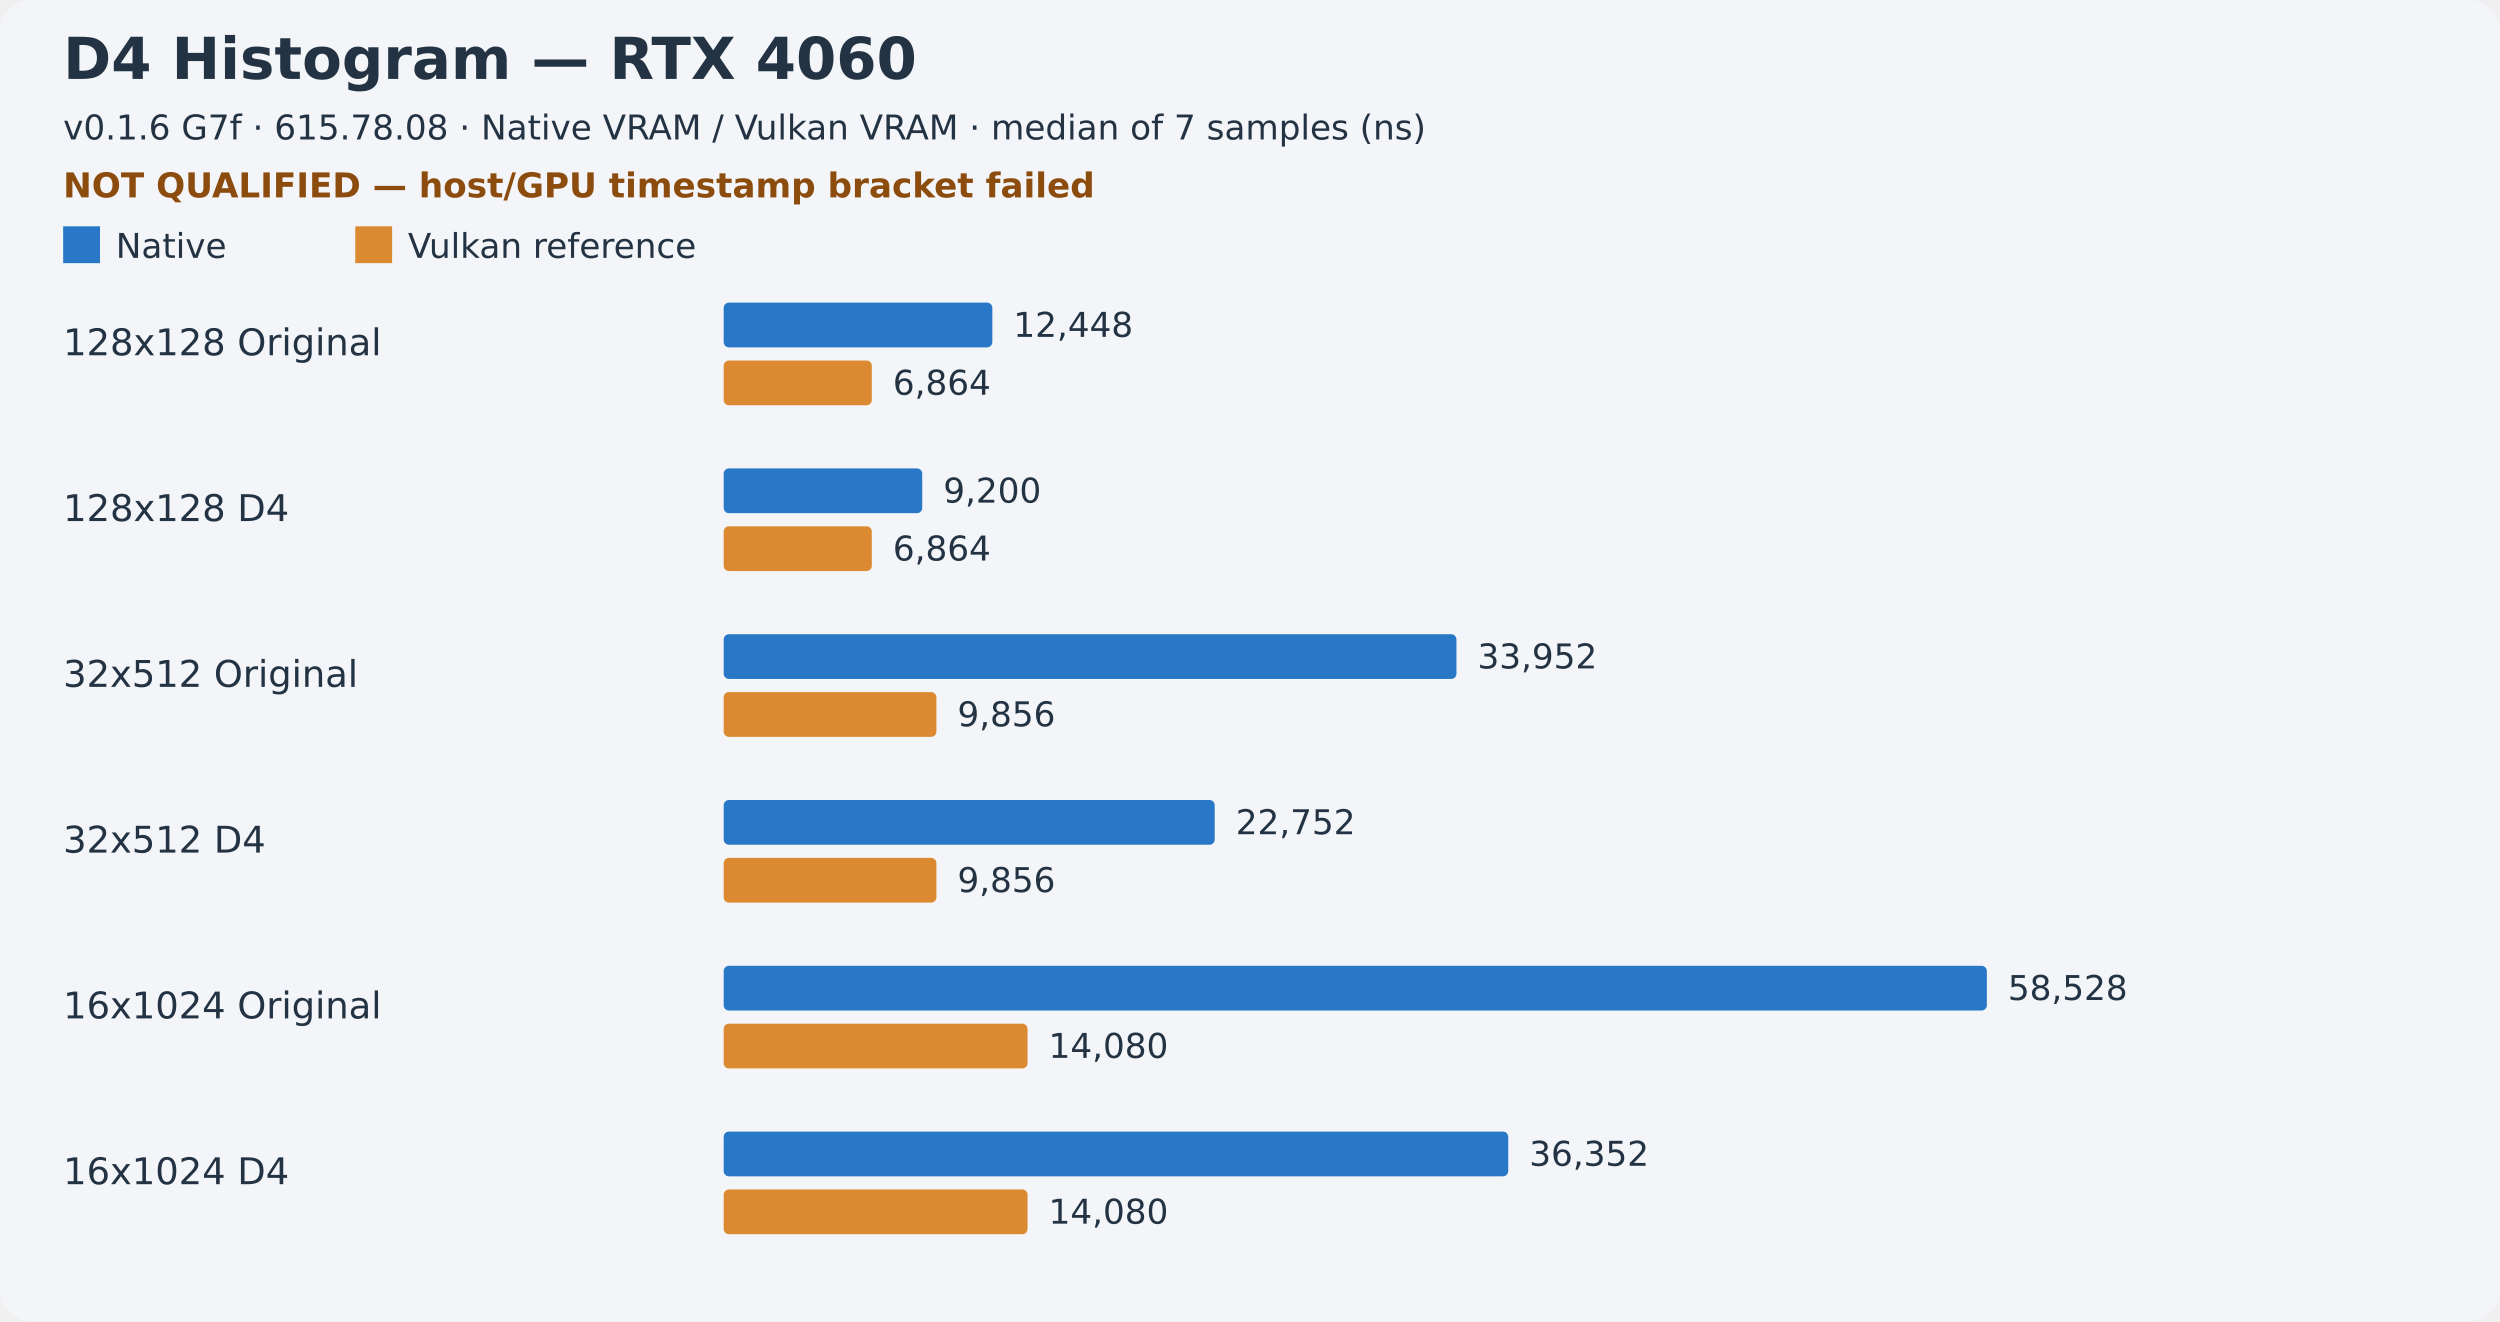
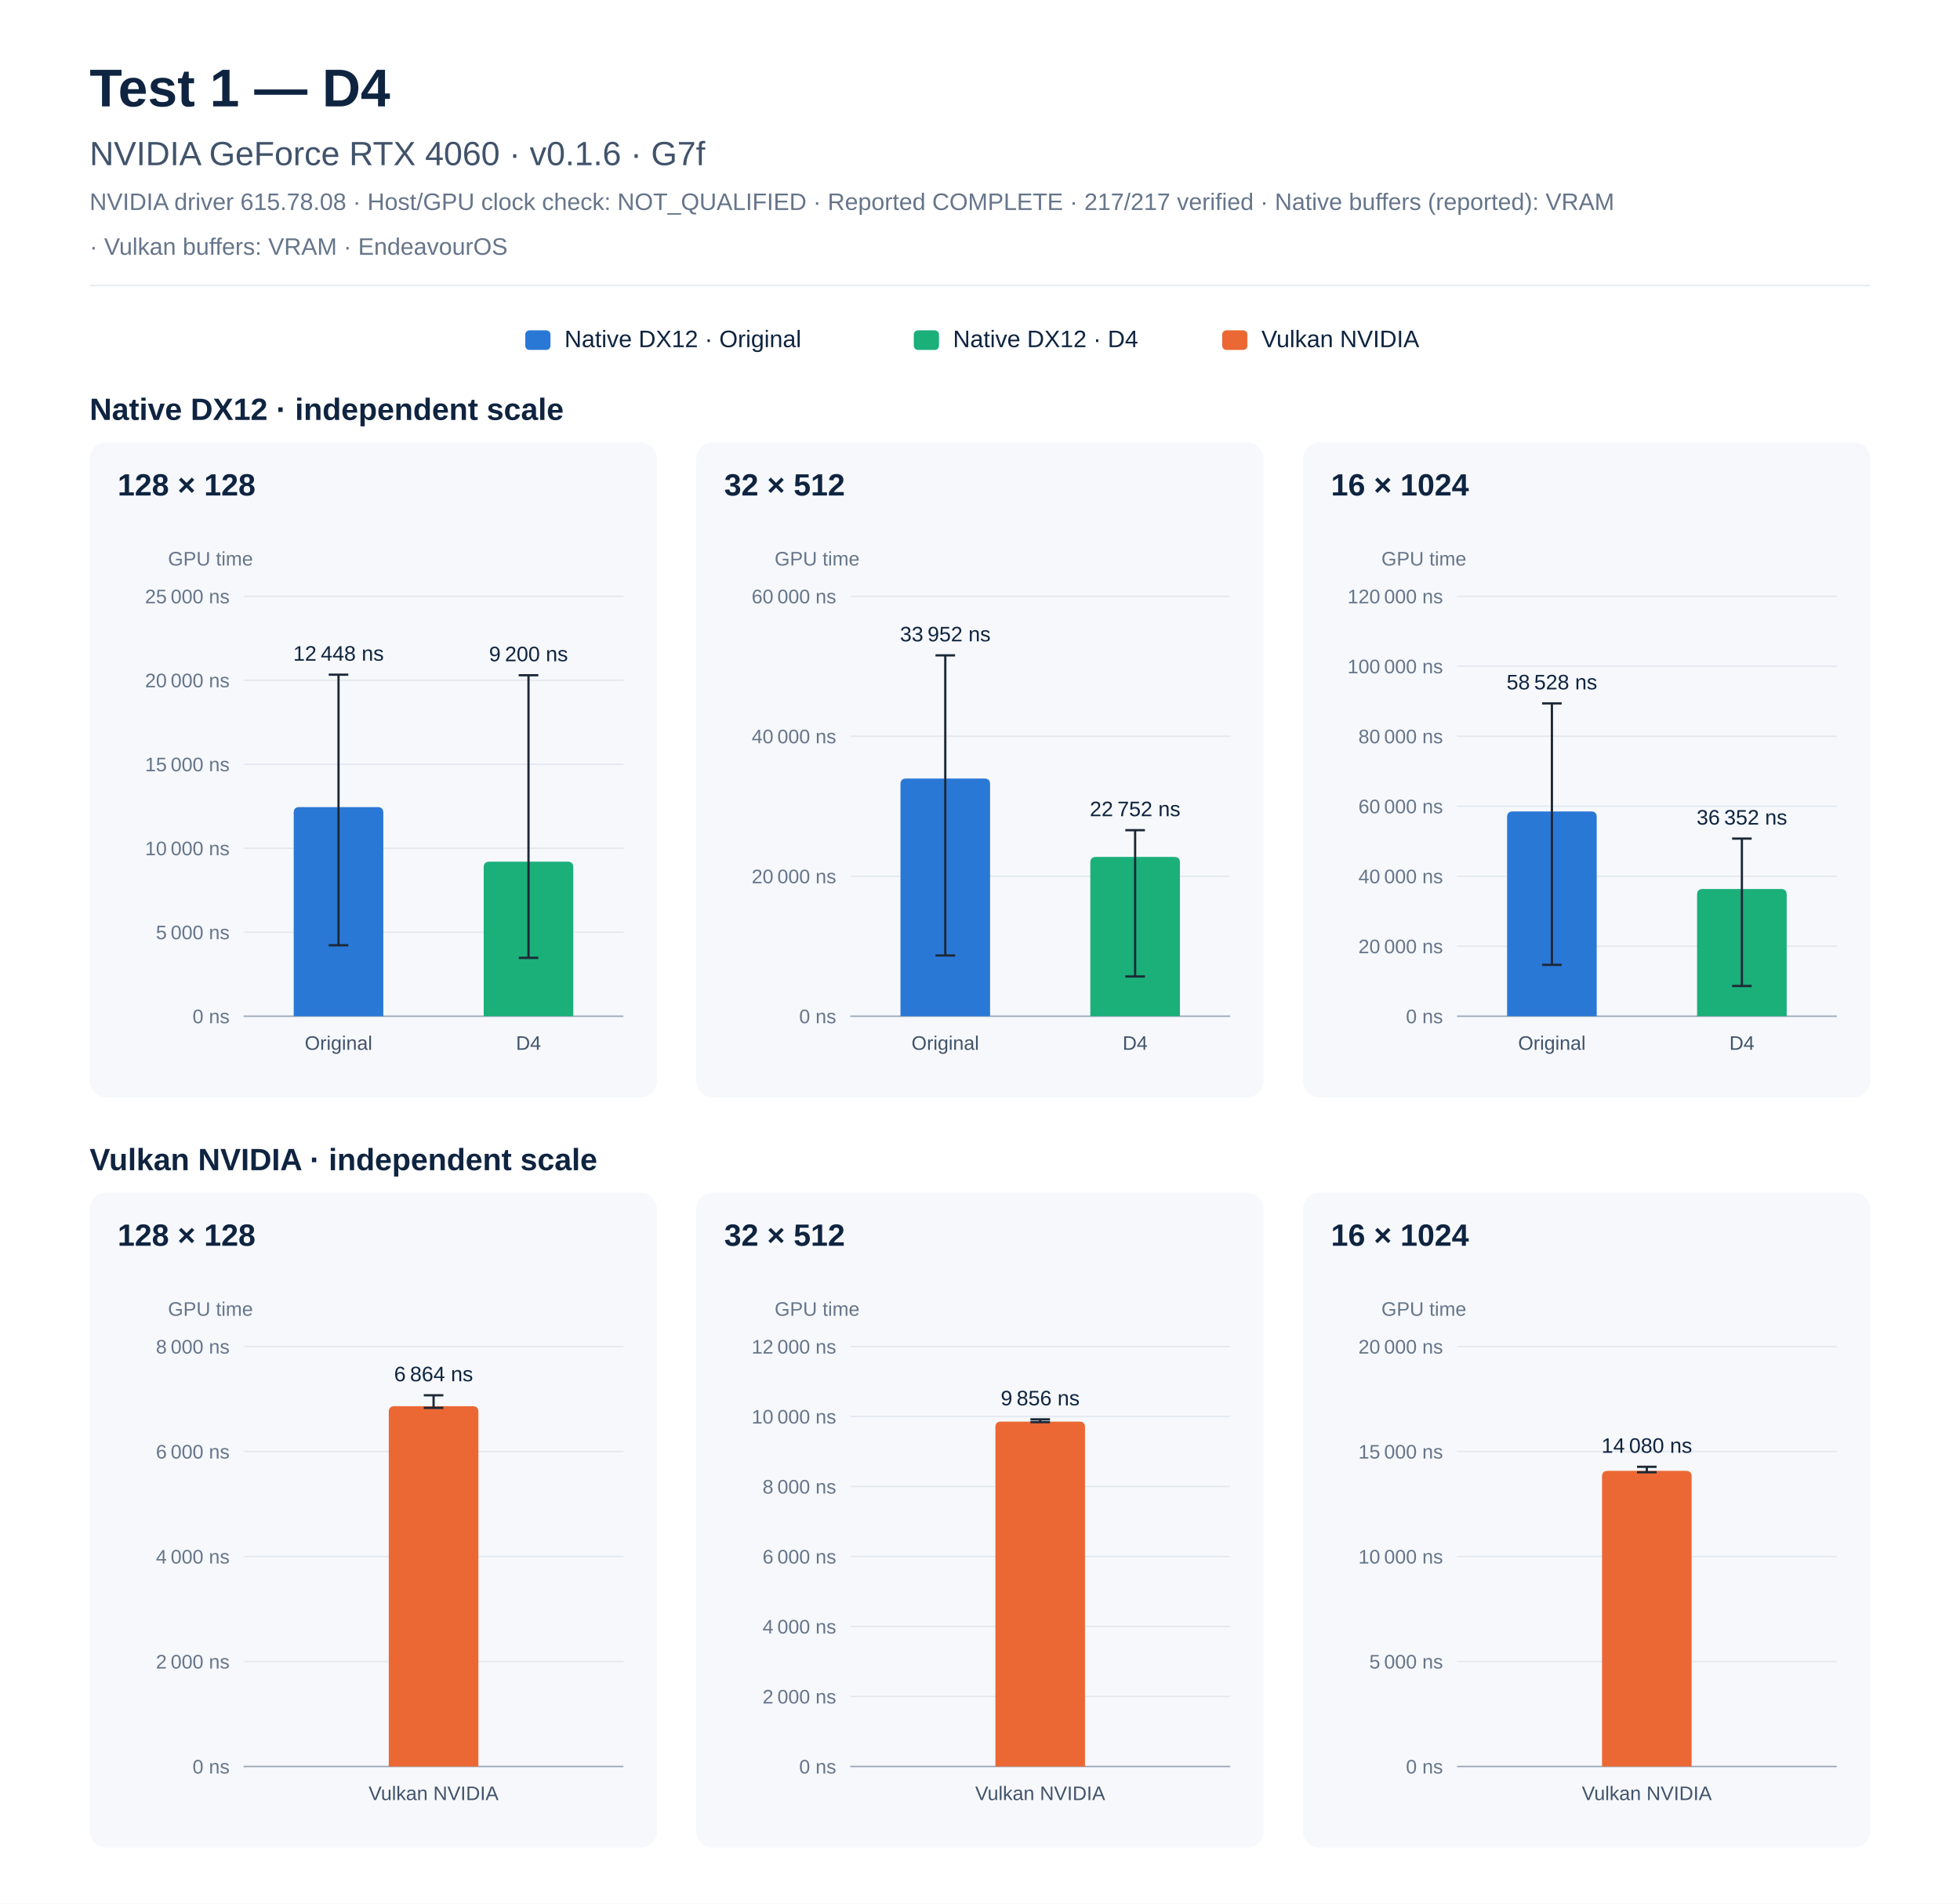
- <svg xmlns="http://www.w3.org/2000/svg" viewBox="0 0 950 502" width="950" height="502" role="img">
-   <rect width="950" height="502" rx="12" fill="#f3f5f8" />
-   <g font-family="DejaVu Sans,Arial,sans-serif" fill="#233343">
-     <text x="24" y="30" font-size="22" font-weight="bold">D4 Histogram — RTX 4060</text>
-     <text x="24" y="53" font-size="13">v0.1.6 G7f · 615.78.08 · Native VRAM / Vulkan VRAM · median of 7 samples (ns)</text>
-     <text x="24" y="75" font-size="13" font-weight="bold" fill="#8c4c0e">NOT QUALIFIED — host/GPU timestamp bracket failed</text>
-     <rect x="24" y="86" width="14" height="14" fill="#2878c7" />
-     <text x="44" y="98" font-size="13">Native</text>
-     <rect x="135" y="86" width="14" height="14" fill="#dc8a31" />
-     <text x="155" y="98" font-size="13">Vulkan reference</text>
-     <text x="24" y="135" font-size="14">128x128 Original</text>
-     <rect x="275" y="115" width="102.09" height="17" rx="2" fill="#2878c7" />
-     <text x="385.09" y="128" font-size="13">12,448</text>
-     <rect x="275" y="137" width="56.29" height="17" rx="2" fill="#dc8a31" />
-     <text x="339.29" y="150" font-size="13">6,864</text>
-     <text x="24" y="198" font-size="14">128x128 D4</text>
-     <rect x="275" y="178" width="75.45" height="17" rx="2" fill="#2878c7" />
-     <text x="358.45" y="191" font-size="13">9,200</text>
-     <rect x="275" y="200" width="56.29" height="17" rx="2" fill="#dc8a31" />
-     <text x="339.29" y="213" font-size="13">6,864</text>
-     <text x="24" y="261" font-size="14">32x512 Original</text>
-     <rect x="275" y="241" width="278.45" height="17" rx="2" fill="#2878c7" />
-     <text x="561.45" y="254" font-size="13">33,952</text>
-     <rect x="275" y="263" width="80.83" height="17" rx="2" fill="#dc8a31" />
-     <text x="363.83" y="276" font-size="13">9,856</text>
-     <text x="24" y="324" font-size="14">32x512 D4</text>
-     <rect x="275" y="304" width="186.59" height="17" rx="2" fill="#2878c7" />
-     <text x="469.59" y="317" font-size="13">22,752</text>
-     <rect x="275" y="326" width="80.83" height="17" rx="2" fill="#dc8a31" />
-     <text x="363.83" y="339" font-size="13">9,856</text>
-     <text x="24" y="387" font-size="14">16x1024 Original</text>
-     <rect x="275" y="367" width="480.00" height="17" rx="2" fill="#2878c7" />
-     <text x="763.00" y="380" font-size="13">58,528</text>
-     <rect x="275" y="389" width="115.47" height="17" rx="2" fill="#dc8a31" />
-     <text x="398.47" y="402" font-size="13">14,080</text>
-     <text x="24" y="450" font-size="14">16x1024 D4</text>
-     <rect x="275" y="430" width="298.13" height="17" rx="2" fill="#2878c7" />
-     <text x="581.13" y="443" font-size="13">36,352</text>
-     <rect x="275" y="452" width="115.47" height="17" rx="2" fill="#dc8a31" />
-     <text x="398.47" y="465" font-size="13">14,080</text>
+ <svg xmlns="http://www.w3.org/2000/svg" width="1400" height="1360" viewBox="0 0 1400 1360" role="img" aria-label="Test 1 — D4">
+   <rect width="100%" height="100%" fill="#ffffff" />
+   <g font-family="Arial, 'Liberation Sans', Helvetica, 'Helvetica Neue', sans-serif">
+     <text x="64.0" y="76.0" font-size="38" fill="#0f2440" font-weight="700" text-anchor="start">Test 1 — D4</text>
+     <text x="64.0" y="118.0" font-size="24" fill="#41536b" text-anchor="start">NVIDIA GeForce RTX 4060 · v0.1.6 · G7f</text>
+     <text x="64.0" y="150.0" font-size="17" fill="#66758a" text-anchor="start">NVIDIA driver 615.78.08 · Host/GPU clock check: NOT_QUALIFIED · Reported COMPLETE · 217/217 verified · Native buffers (reported): VRAM</text>
+     <text x="64.0" y="182.0" font-size="17" fill="#66758a" text-anchor="start">· Vulkan buffers: VRAM · EndeavourOS</text>
+     <line x1="64" y1="204.0" x2="1336" y2="204.0" stroke="#e3e8ef" />
+     <rect x="375.2" y="236.0" width="18" height="14" rx="3" fill="#2a78d6" />
+     <text x="403.2" y="248.0" font-size="17" fill="#0f2440" text-anchor="start">Native DX12 · Original</text>
+     <rect x="652.7" y="236.0" width="18" height="14" rx="3" fill="#1baf7a" />
+     <text x="680.7" y="248.0" font-size="17" fill="#0f2440" text-anchor="start">Native DX12 · D4</text>
+     <rect x="873.0" y="236.0" width="18" height="14" rx="3" fill="#eb6834" />
+     <text x="901.0" y="248.0" font-size="17" fill="#0f2440" text-anchor="start">Vulkan NVIDIA</text>
+     <text x="64.0" y="300.0" font-size="22" fill="#0f2440" font-weight="700" text-anchor="start">Native DX12 · independent scale</text>
+     <rect x="64.0" y="316.0" width="405.3" height="468.0" rx="12" fill="#f6f8fb" />
+     <text x="84.0" y="354.0" font-size="22" fill="#0f2440" font-weight="700" text-anchor="start">128 × 128</text>
+     <text x="120.0" y="404.0" font-size="14" fill="#66758a" text-anchor="start">GPU time</text>
+     <line x1="174.0" y1="726.0" x2="445.3" y2="726.0" stroke="#9aa6b6" stroke-width="1" />
+     <text x="164.0" y="731.0" font-size="14" fill="#66758a" text-anchor="end">0 ns</text>
+     <line x1="174.0" y1="666.0" x2="445.3" y2="666.0" stroke="#e3e8ef" stroke-width="1" />
+     <text x="164.0" y="671.0" font-size="14" fill="#66758a" text-anchor="end">5 000 ns</text>
+     <line x1="174.0" y1="606.0" x2="445.3" y2="606.0" stroke="#e3e8ef" stroke-width="1" />
+     <text x="164.0" y="611.0" font-size="14" fill="#66758a" text-anchor="end">10 000 ns</text>
+     <line x1="174.0" y1="546.0" x2="445.3" y2="546.0" stroke="#e3e8ef" stroke-width="1" />
+     <text x="164.0" y="551.0" font-size="14" fill="#66758a" text-anchor="end">15 000 ns</text>
+     <line x1="174.0" y1="486.0" x2="445.3" y2="486.0" stroke="#e3e8ef" stroke-width="1" />
+     <text x="164.0" y="491.0" font-size="14" fill="#66758a" text-anchor="end">20 000 ns</text>
+     <line x1="174.0" y1="426.0" x2="445.3" y2="426.0" stroke="#e3e8ef" stroke-width="1" />
+     <text x="164.0" y="431.0" font-size="14" fill="#66758a" text-anchor="end">25 000 ns</text>
+     <g>
+       <path d="M209.8,726.0 V580.6 Q209.8,576.6 213.8,576.6 H269.8 Q273.8,576.6 273.8,580.6 V726.0 Z" fill="#2a78d6" />
+     </g>
+     <path d="M241.8,675.3 V482.0 M234.8,482.0 H248.8 M234.8,675.3 H248.8" stroke="#1c2836" stroke-width="1.6" fill="none" />
+     <text x="241.8" y="472.0" font-size="15" fill="#0f2440" text-anchor="middle">12 448 ns</text>
+     <text x="241.8" y="750.0" font-size="14" fill="#41536b" text-anchor="middle">Original</text>
+     <g>
+       <path d="M345.5,726.0 V619.6 Q345.5,615.6 349.5,615.6 H405.5 Q409.5,615.6 409.5,619.6 V726.0 Z" fill="#1baf7a" />
+     </g>
+     <path d="M377.5,684.3 V482.4 M370.5,482.4 H384.5 M370.5,684.3 H384.5" stroke="#1c2836" stroke-width="1.6" fill="none" />
+     <text x="377.5" y="472.4" font-size="15" fill="#0f2440" text-anchor="middle">9 200 ns</text>
+     <text x="377.5" y="750.0" font-size="14" fill="#41536b" text-anchor="middle">D4</text>
+     <rect x="497.3" y="316.0" width="405.3" height="468.0" rx="12" fill="#f6f8fb" />
+     <text x="517.3" y="354.0" font-size="22" fill="#0f2440" font-weight="700" text-anchor="start">32 × 512</text>
+     <text x="553.3" y="404.0" font-size="14" fill="#66758a" text-anchor="start">GPU time</text>
+     <line x1="607.3" y1="726.0" x2="878.7" y2="726.0" stroke="#9aa6b6" stroke-width="1" />
+     <text x="597.3" y="731.0" font-size="14" fill="#66758a" text-anchor="end">0 ns</text>
+     <line x1="607.3" y1="626.0" x2="878.7" y2="626.0" stroke="#e3e8ef" stroke-width="1" />
+     <text x="597.3" y="631.0" font-size="14" fill="#66758a" text-anchor="end">20 000 ns</text>
+     <line x1="607.3" y1="526.0" x2="878.7" y2="526.0" stroke="#e3e8ef" stroke-width="1" />
+     <text x="597.3" y="531.0" font-size="14" fill="#66758a" text-anchor="end">40 000 ns</text>
+     <line x1="607.3" y1="426.0" x2="878.7" y2="426.0" stroke="#e3e8ef" stroke-width="1" />
+     <text x="597.3" y="431.0" font-size="14" fill="#66758a" text-anchor="end">60 000 ns</text>
+     <g>
+       <path d="M643.2,726.0 V560.2 Q643.2,556.2 647.2,556.2 H703.2 Q707.2,556.2 707.2,560.2 V726.0 Z" fill="#2a78d6" />
+     </g>
+     <path d="M675.2,682.6 V468.2 M668.2,468.2 H682.2 M668.2,682.6 H682.2" stroke="#1c2836" stroke-width="1.6" fill="none" />
+     <text x="675.2" y="458.2" font-size="15" fill="#0f2440" text-anchor="middle">33 952 ns</text>
+     <text x="675.2" y="750.0" font-size="14" fill="#41536b" text-anchor="middle">Original</text>
+     <g>
+       <path d="M778.8,726.0 V616.2 Q778.8,612.2 782.8,612.2 H838.8 Q842.8,612.2 842.8,616.2 V726.0 Z" fill="#1baf7a" />
+     </g>
+     <path d="M810.8,697.6 V593.1 M803.8,593.1 H817.8 M803.8,697.6 H817.8" stroke="#1c2836" stroke-width="1.6" fill="none" />
+     <text x="810.8" y="583.1" font-size="15" fill="#0f2440" text-anchor="middle">22 752 ns</text>
+     <text x="810.8" y="750.0" font-size="14" fill="#41536b" text-anchor="middle">D4</text>
+     <rect x="930.7" y="316.0" width="405.3" height="468.0" rx="12" fill="#f6f8fb" />
+     <text x="950.7" y="354.0" font-size="22" fill="#0f2440" font-weight="700" text-anchor="start">16 × 1024</text>
+     <text x="986.7" y="404.0" font-size="14" fill="#66758a" text-anchor="start">GPU time</text>
+     <line x1="1040.7" y1="726.0" x2="1312.0" y2="726.0" stroke="#9aa6b6" stroke-width="1" />
+     <text x="1030.7" y="731.0" font-size="14" fill="#66758a" text-anchor="end">0 ns</text>
+     <line x1="1040.7" y1="676.0" x2="1312.0" y2="676.0" stroke="#e3e8ef" stroke-width="1" />
+     <text x="1030.7" y="681.0" font-size="14" fill="#66758a" text-anchor="end">20 000 ns</text>
+     <line x1="1040.7" y1="626.0" x2="1312.0" y2="626.0" stroke="#e3e8ef" stroke-width="1" />
+     <text x="1030.7" y="631.0" font-size="14" fill="#66758a" text-anchor="end">40 000 ns</text>
+     <line x1="1040.7" y1="576.0" x2="1312.0" y2="576.0" stroke="#e3e8ef" stroke-width="1" />
+     <text x="1030.7" y="581.0" font-size="14" fill="#66758a" text-anchor="end">60 000 ns</text>
+     <line x1="1040.7" y1="526.0" x2="1312.0" y2="526.0" stroke="#e3e8ef" stroke-width="1" />
+     <text x="1030.7" y="531.0" font-size="14" fill="#66758a" text-anchor="end">80 000 ns</text>
+     <line x1="1040.7" y1="476.0" x2="1312.0" y2="476.0" stroke="#e3e8ef" stroke-width="1" />
+     <text x="1030.7" y="481.0" font-size="14" fill="#66758a" text-anchor="end">100 000 ns</text>
+     <line x1="1040.7" y1="426.0" x2="1312.0" y2="426.0" stroke="#e3e8ef" stroke-width="1" />
+     <text x="1030.7" y="431.0" font-size="14" fill="#66758a" text-anchor="end">120 000 ns</text>
+     <g>
+       <path d="M1076.5,726.0 V583.7 Q1076.5,579.7 1080.5,579.7 H1136.5 Q1140.5,579.7 1140.5,583.7 V726.0 Z" fill="#2a78d6" />
+     </g>
+     <path d="M1108.5,689.3 V502.5 M1101.5,502.5 H1115.5 M1101.5,689.3 H1115.5" stroke="#1c2836" stroke-width="1.6" fill="none" />
+     <text x="1108.5" y="492.5" font-size="15" fill="#0f2440" text-anchor="middle">58 528 ns</text>
+     <text x="1108.5" y="750.0" font-size="14" fill="#41536b" text-anchor="middle">Original</text>
+     <g>
+       <path d="M1212.2,726.0 V639.1 Q1212.2,635.1 1216.2,635.1 H1272.2 Q1276.2,635.1 1276.2,639.1 V726.0 Z" fill="#1baf7a" />
+     </g>
+     <path d="M1244.2,704.4 V599.1 M1237.2,599.1 H1251.2 M1237.2,704.4 H1251.2" stroke="#1c2836" stroke-width="1.6" fill="none" />
+     <text x="1244.2" y="589.1" font-size="15" fill="#0f2440" text-anchor="middle">36 352 ns</text>
+     <text x="1244.2" y="750.0" font-size="14" fill="#41536b" text-anchor="middle">D4</text>
+     <text x="64.0" y="836.0" font-size="22" fill="#0f2440" font-weight="700" text-anchor="start">Vulkan NVIDIA · independent scale</text>
+     <rect x="64.0" y="852.0" width="405.3" height="468.0" rx="12" fill="#f6f8fb" />
+     <text x="84.0" y="890.0" font-size="22" fill="#0f2440" font-weight="700" text-anchor="start">128 × 128</text>
+     <text x="120.0" y="940.0" font-size="14" fill="#66758a" text-anchor="start">GPU time</text>
+     <line x1="174.0" y1="1262.0" x2="445.3" y2="1262.0" stroke="#9aa6b6" stroke-width="1" />
+     <text x="164.0" y="1267.0" font-size="14" fill="#66758a" text-anchor="end">0 ns</text>
+     <line x1="174.0" y1="1187.0" x2="445.3" y2="1187.0" stroke="#e3e8ef" stroke-width="1" />
+     <text x="164.0" y="1192.0" font-size="14" fill="#66758a" text-anchor="end">2 000 ns</text>
+     <line x1="174.0" y1="1112.0" x2="445.3" y2="1112.0" stroke="#e3e8ef" stroke-width="1" />
+     <text x="164.0" y="1117.0" font-size="14" fill="#66758a" text-anchor="end">4 000 ns</text>
+     <line x1="174.0" y1="1037.0" x2="445.3" y2="1037.0" stroke="#e3e8ef" stroke-width="1" />
+     <text x="164.0" y="1042.0" font-size="14" fill="#66758a" text-anchor="end">6 000 ns</text>
+     <line x1="174.0" y1="962.0" x2="445.3" y2="962.0" stroke="#e3e8ef" stroke-width="1" />
+     <text x="164.0" y="967.0" font-size="14" fill="#66758a" text-anchor="end">8 000 ns</text>
+     <g>
+       <path d="M277.7,1262.0 V1008.6 Q277.7,1004.6 281.7,1004.6 H337.7 Q341.7,1004.6 341.7,1008.6 V1262.0 Z" fill="#eb6834" />
+     </g>
+     <path d="M309.7,1005.8 V996.8 M302.7,996.8 H316.7 M302.7,1005.8 H316.7" stroke="#1c2836" stroke-width="1.6" fill="none" />
+     <text x="309.7" y="986.8" font-size="15" fill="#0f2440" text-anchor="middle">6 864 ns</text>
+     <text x="309.7" y="1286.0" font-size="14" fill="#41536b" text-anchor="middle">Vulkan NVIDIA</text>
+     <rect x="497.3" y="852.0" width="405.3" height="468.0" rx="12" fill="#f6f8fb" />
+     <text x="517.3" y="890.0" font-size="22" fill="#0f2440" font-weight="700" text-anchor="start">32 × 512</text>
+     <text x="553.3" y="940.0" font-size="14" fill="#66758a" text-anchor="start">GPU time</text>
+     <line x1="607.3" y1="1262.0" x2="878.7" y2="1262.0" stroke="#9aa6b6" stroke-width="1" />
+     <text x="597.3" y="1267.0" font-size="14" fill="#66758a" text-anchor="end">0 ns</text>
+     <line x1="607.3" y1="1212.0" x2="878.7" y2="1212.0" stroke="#e3e8ef" stroke-width="1" />
+     <text x="597.3" y="1217.0" font-size="14" fill="#66758a" text-anchor="end">2 000 ns</text>
+     <line x1="607.3" y1="1162.0" x2="878.7" y2="1162.0" stroke="#e3e8ef" stroke-width="1" />
+     <text x="597.3" y="1167.0" font-size="14" fill="#66758a" text-anchor="end">4 000 ns</text>
+     <line x1="607.3" y1="1112.0" x2="878.7" y2="1112.0" stroke="#e3e8ef" stroke-width="1" />
+     <text x="597.3" y="1117.0" font-size="14" fill="#66758a" text-anchor="end">6 000 ns</text>
+     <line x1="607.3" y1="1062.0" x2="878.7" y2="1062.0" stroke="#e3e8ef" stroke-width="1" />
+     <text x="597.3" y="1067.0" font-size="14" fill="#66758a" text-anchor="end">8 000 ns</text>
+     <line x1="607.3" y1="1012.0" x2="878.7" y2="1012.0" stroke="#e3e8ef" stroke-width="1" />
+     <text x="597.3" y="1017.0" font-size="14" fill="#66758a" text-anchor="end">10 000 ns</text>
+     <line x1="607.3" y1="962.0" x2="878.7" y2="962.0" stroke="#e3e8ef" stroke-width="1" />
+     <text x="597.3" y="967.0" font-size="14" fill="#66758a" text-anchor="end">12 000 ns</text>
+     <g>
+       <path d="M711.0,1262.0 V1019.6 Q711.0,1015.6 715.0,1015.6 H771.0 Q775.0,1015.6 775.0,1019.6 V1262.0 Z" fill="#eb6834" />
+     </g>
+     <path d="M743.0,1016.0 V1014.0 M736.0,1014.0 H750.0 M736.0,1016.0 H750.0" stroke="#1c2836" stroke-width="1.6" fill="none" />
+     <text x="743.0" y="1004.0" font-size="15" fill="#0f2440" text-anchor="middle">9 856 ns</text>
+     <text x="743.0" y="1286.0" font-size="14" fill="#41536b" text-anchor="middle">Vulkan NVIDIA</text>
+     <rect x="930.7" y="852.0" width="405.3" height="468.0" rx="12" fill="#f6f8fb" />
+     <text x="950.7" y="890.0" font-size="22" fill="#0f2440" font-weight="700" text-anchor="start">16 × 1024</text>
+     <text x="986.7" y="940.0" font-size="14" fill="#66758a" text-anchor="start">GPU time</text>
+     <line x1="1040.7" y1="1262.0" x2="1312.0" y2="1262.0" stroke="#9aa6b6" stroke-width="1" />
+     <text x="1030.7" y="1267.0" font-size="14" fill="#66758a" text-anchor="end">0 ns</text>
+     <line x1="1040.7" y1="1187.0" x2="1312.0" y2="1187.0" stroke="#e3e8ef" stroke-width="1" />
+     <text x="1030.7" y="1192.0" font-size="14" fill="#66758a" text-anchor="end">5 000 ns</text>
+     <line x1="1040.7" y1="1112.0" x2="1312.0" y2="1112.0" stroke="#e3e8ef" stroke-width="1" />
+     <text x="1030.7" y="1117.0" font-size="14" fill="#66758a" text-anchor="end">10 000 ns</text>
+     <line x1="1040.7" y1="1037.0" x2="1312.0" y2="1037.0" stroke="#e3e8ef" stroke-width="1" />
+     <text x="1030.7" y="1042.0" font-size="14" fill="#66758a" text-anchor="end">15 000 ns</text>
+     <line x1="1040.7" y1="962.0" x2="1312.0" y2="962.0" stroke="#e3e8ef" stroke-width="1" />
+     <text x="1030.7" y="967.0" font-size="14" fill="#66758a" text-anchor="end">20 000 ns</text>
+     <g>
+       <path d="M1144.3,1262.0 V1054.8 Q1144.3,1050.8 1148.3,1050.8 H1204.3 Q1208.3,1050.8 1208.3,1054.8 V1262.0 Z" fill="#eb6834" />
+     </g>
+     <path d="M1176.3,1051.8 V1047.9 M1169.3,1047.9 H1183.3 M1169.3,1051.8 H1183.3" stroke="#1c2836" stroke-width="1.6" fill="none" />
+     <text x="1176.3" y="1037.9" font-size="15" fill="#0f2440" text-anchor="middle">14 080 ns</text>
+     <text x="1176.3" y="1286.0" font-size="14" fill="#41536b" text-anchor="middle">Vulkan NVIDIA</text>
  </g>
</svg>
